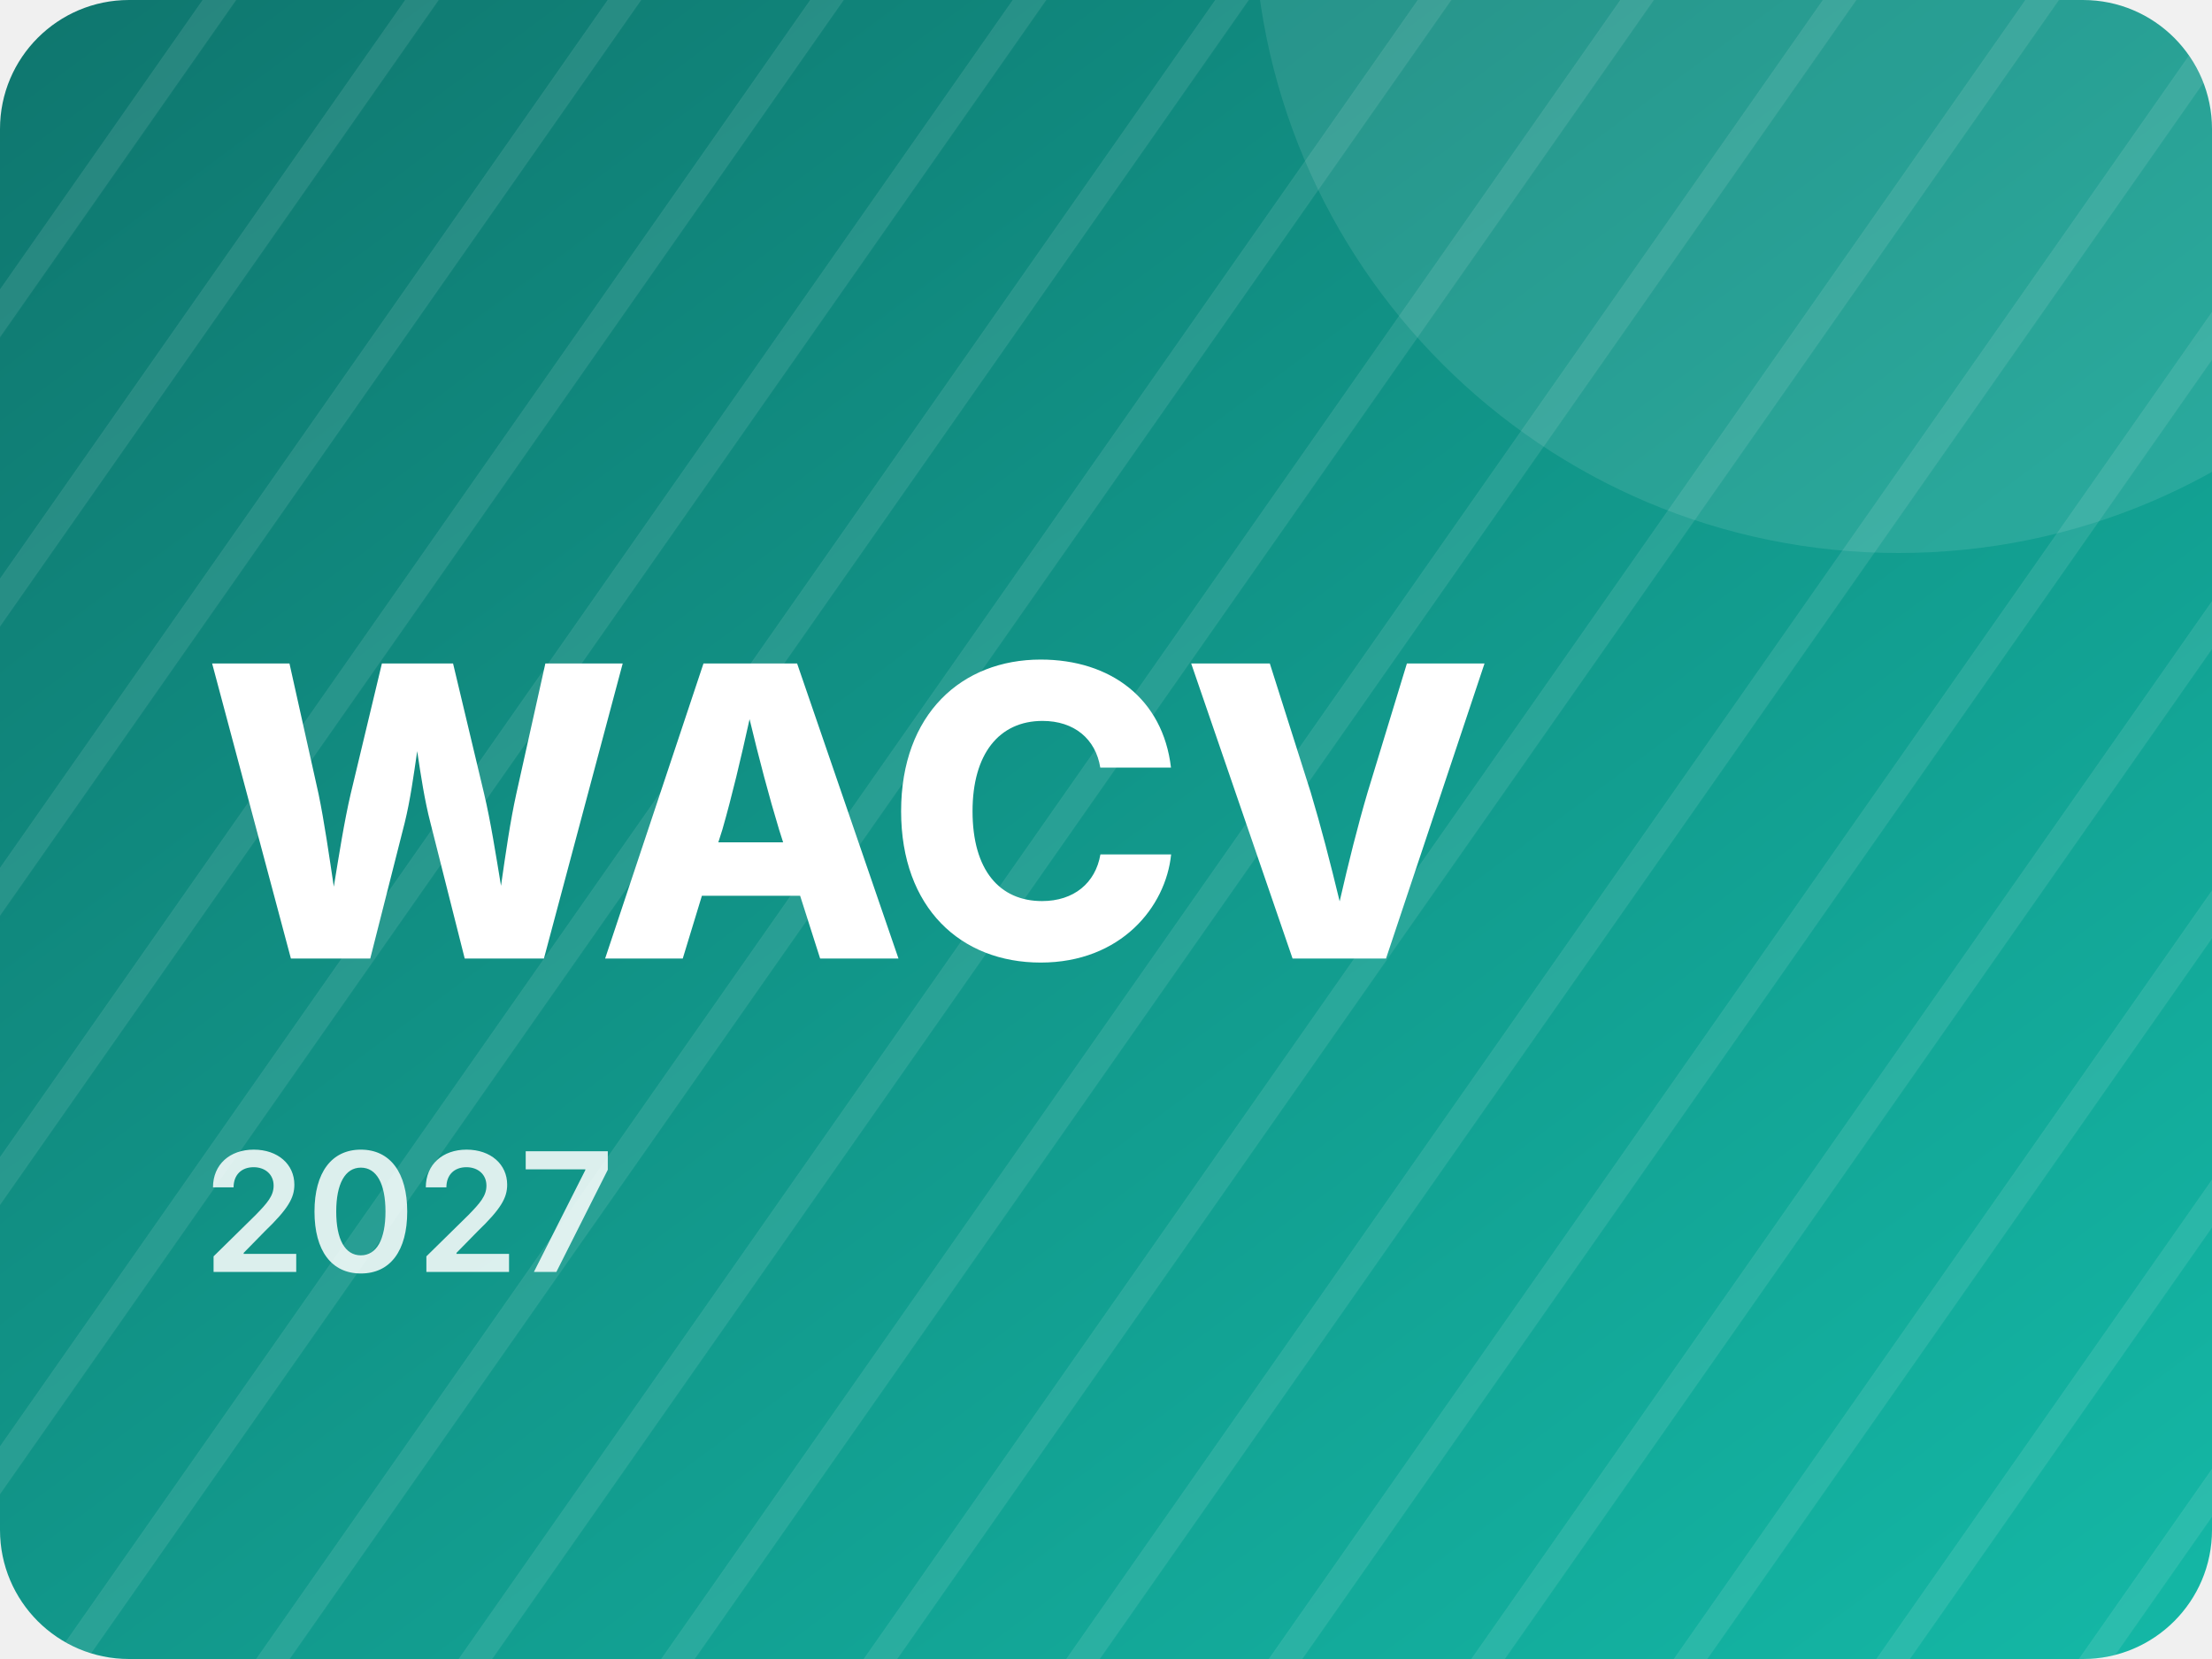
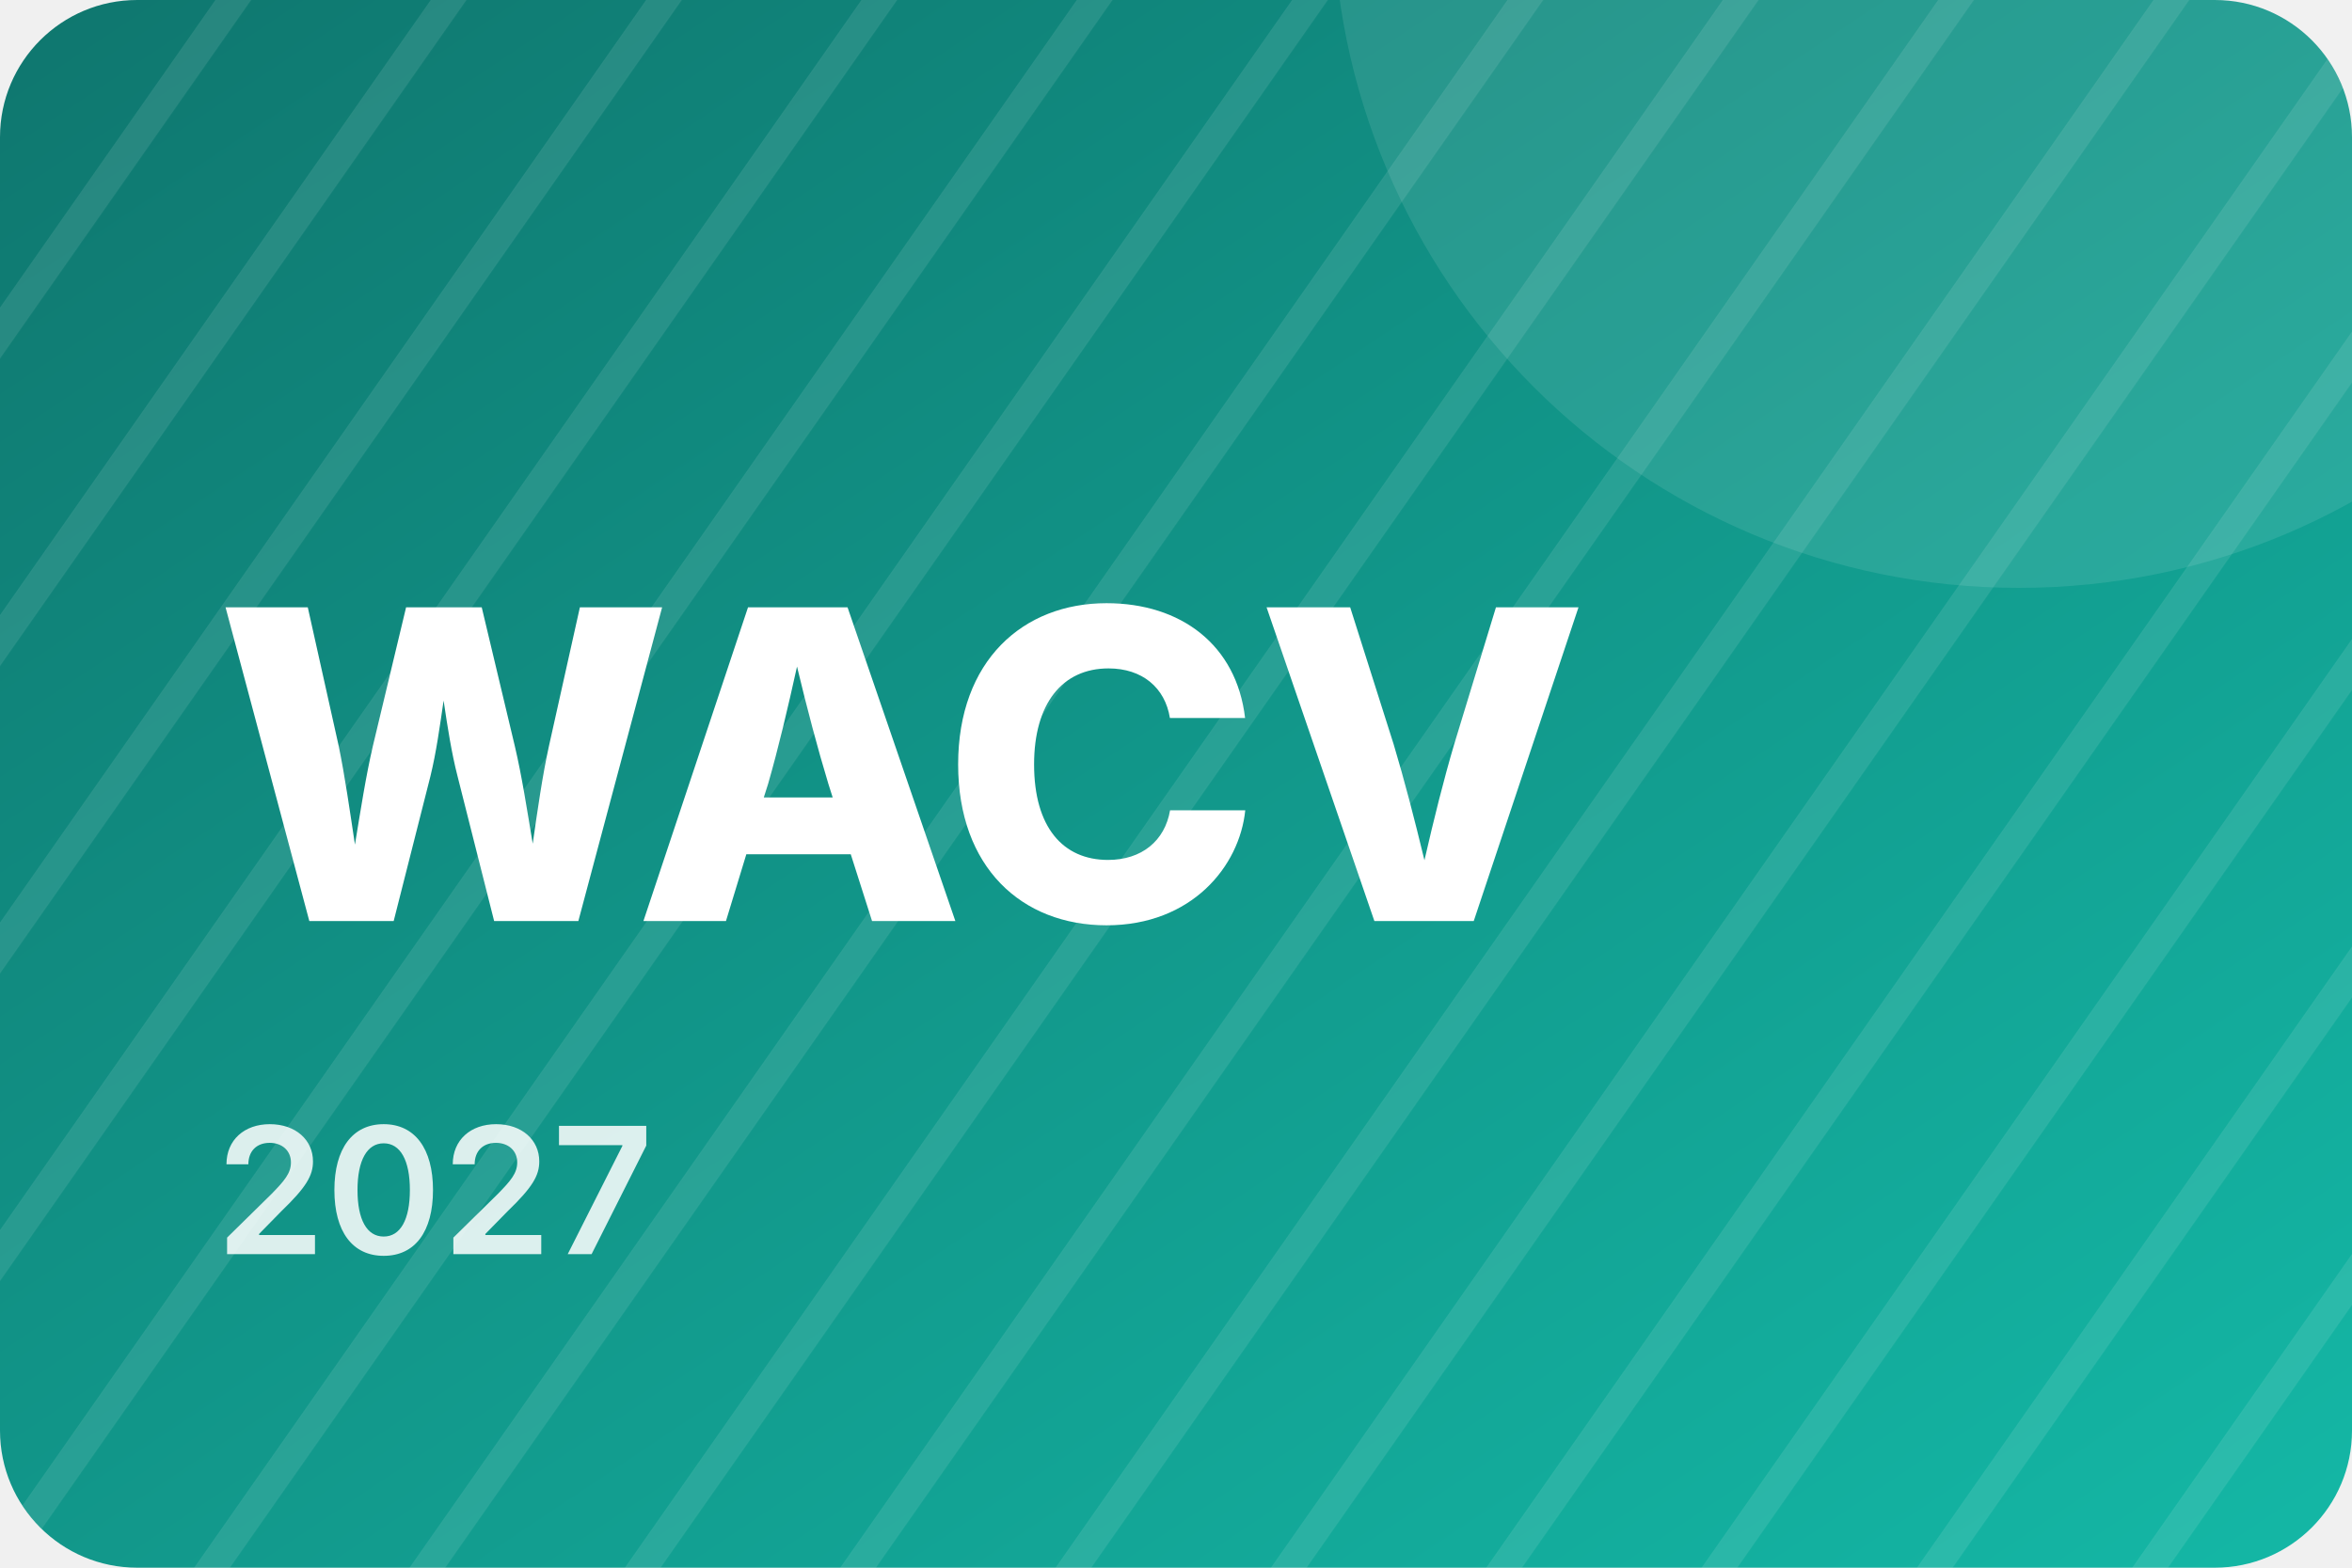
- <svg xmlns="http://www.w3.org/2000/svg" viewBox="0 0 240 180" width="240" height="180" role="img" aria-label="WACV 2027">
+ <svg xmlns="http://www.w3.org/2000/svg" viewBox="0 0 240 160" width="240" height="160" role="img" aria-label="WACV 2027">
  <defs>
    <linearGradient id="g-wacv" x1="0" y1="0" x2="1" y2="1">
      <stop offset="0" stop-color="#0f766e" />
      <stop offset="1" stop-color="#14b8a6" />
    </linearGradient>
    <pattern id="p-wacv" width="18" height="18" patternUnits="userSpaceOnUse" patternTransform="rotate(35)">
      <rect width="18" height="18" fill="none" />
      <line x1="0" y1="0" x2="0" y2="18" stroke="#ffffff" stroke-opacity="0.10" stroke-width="6" />
    </pattern>
  </defs>
-   <rect width="240" height="180" rx="14" fill="url(#g-wacv)" />
-   <rect width="240" height="180" rx="14" fill="url(#p-wacv)" />
+   <rect width="240" height="160" rx="14" fill="url(#g-wacv)" />
+   <rect width="240" height="160" rx="14" fill="url(#p-wacv)" />
  <circle cx="206" cy="-10" r="70" fill="#ffffff" fill-opacity="0.10" />
-   <text x="22" y="104" font-family="Inter, 'Segoe UI', Helvetica, Arial, sans-serif" font-weight="800" font-size="44" fill="#ffffff" letter-spacing="-0.5">WACV</text>
-   <text x="22" y="138" font-family="Inter, 'Segoe UI', Helvetica, Arial, sans-serif" font-weight="600" font-size="18" fill="#ffffff" fill-opacity="0.85">2027</text>
+   <text x="22" y="94" font-family="Inter, 'Segoe UI', Helvetica, Arial, sans-serif" font-weight="800" font-size="44" fill="#ffffff" letter-spacing="-0.5">WACV</text>
+   <text x="22" y="128" font-family="Inter, 'Segoe UI', Helvetica, Arial, sans-serif" font-weight="600" font-size="18" fill="#ffffff" fill-opacity="0.85">2027</text>
</svg>
